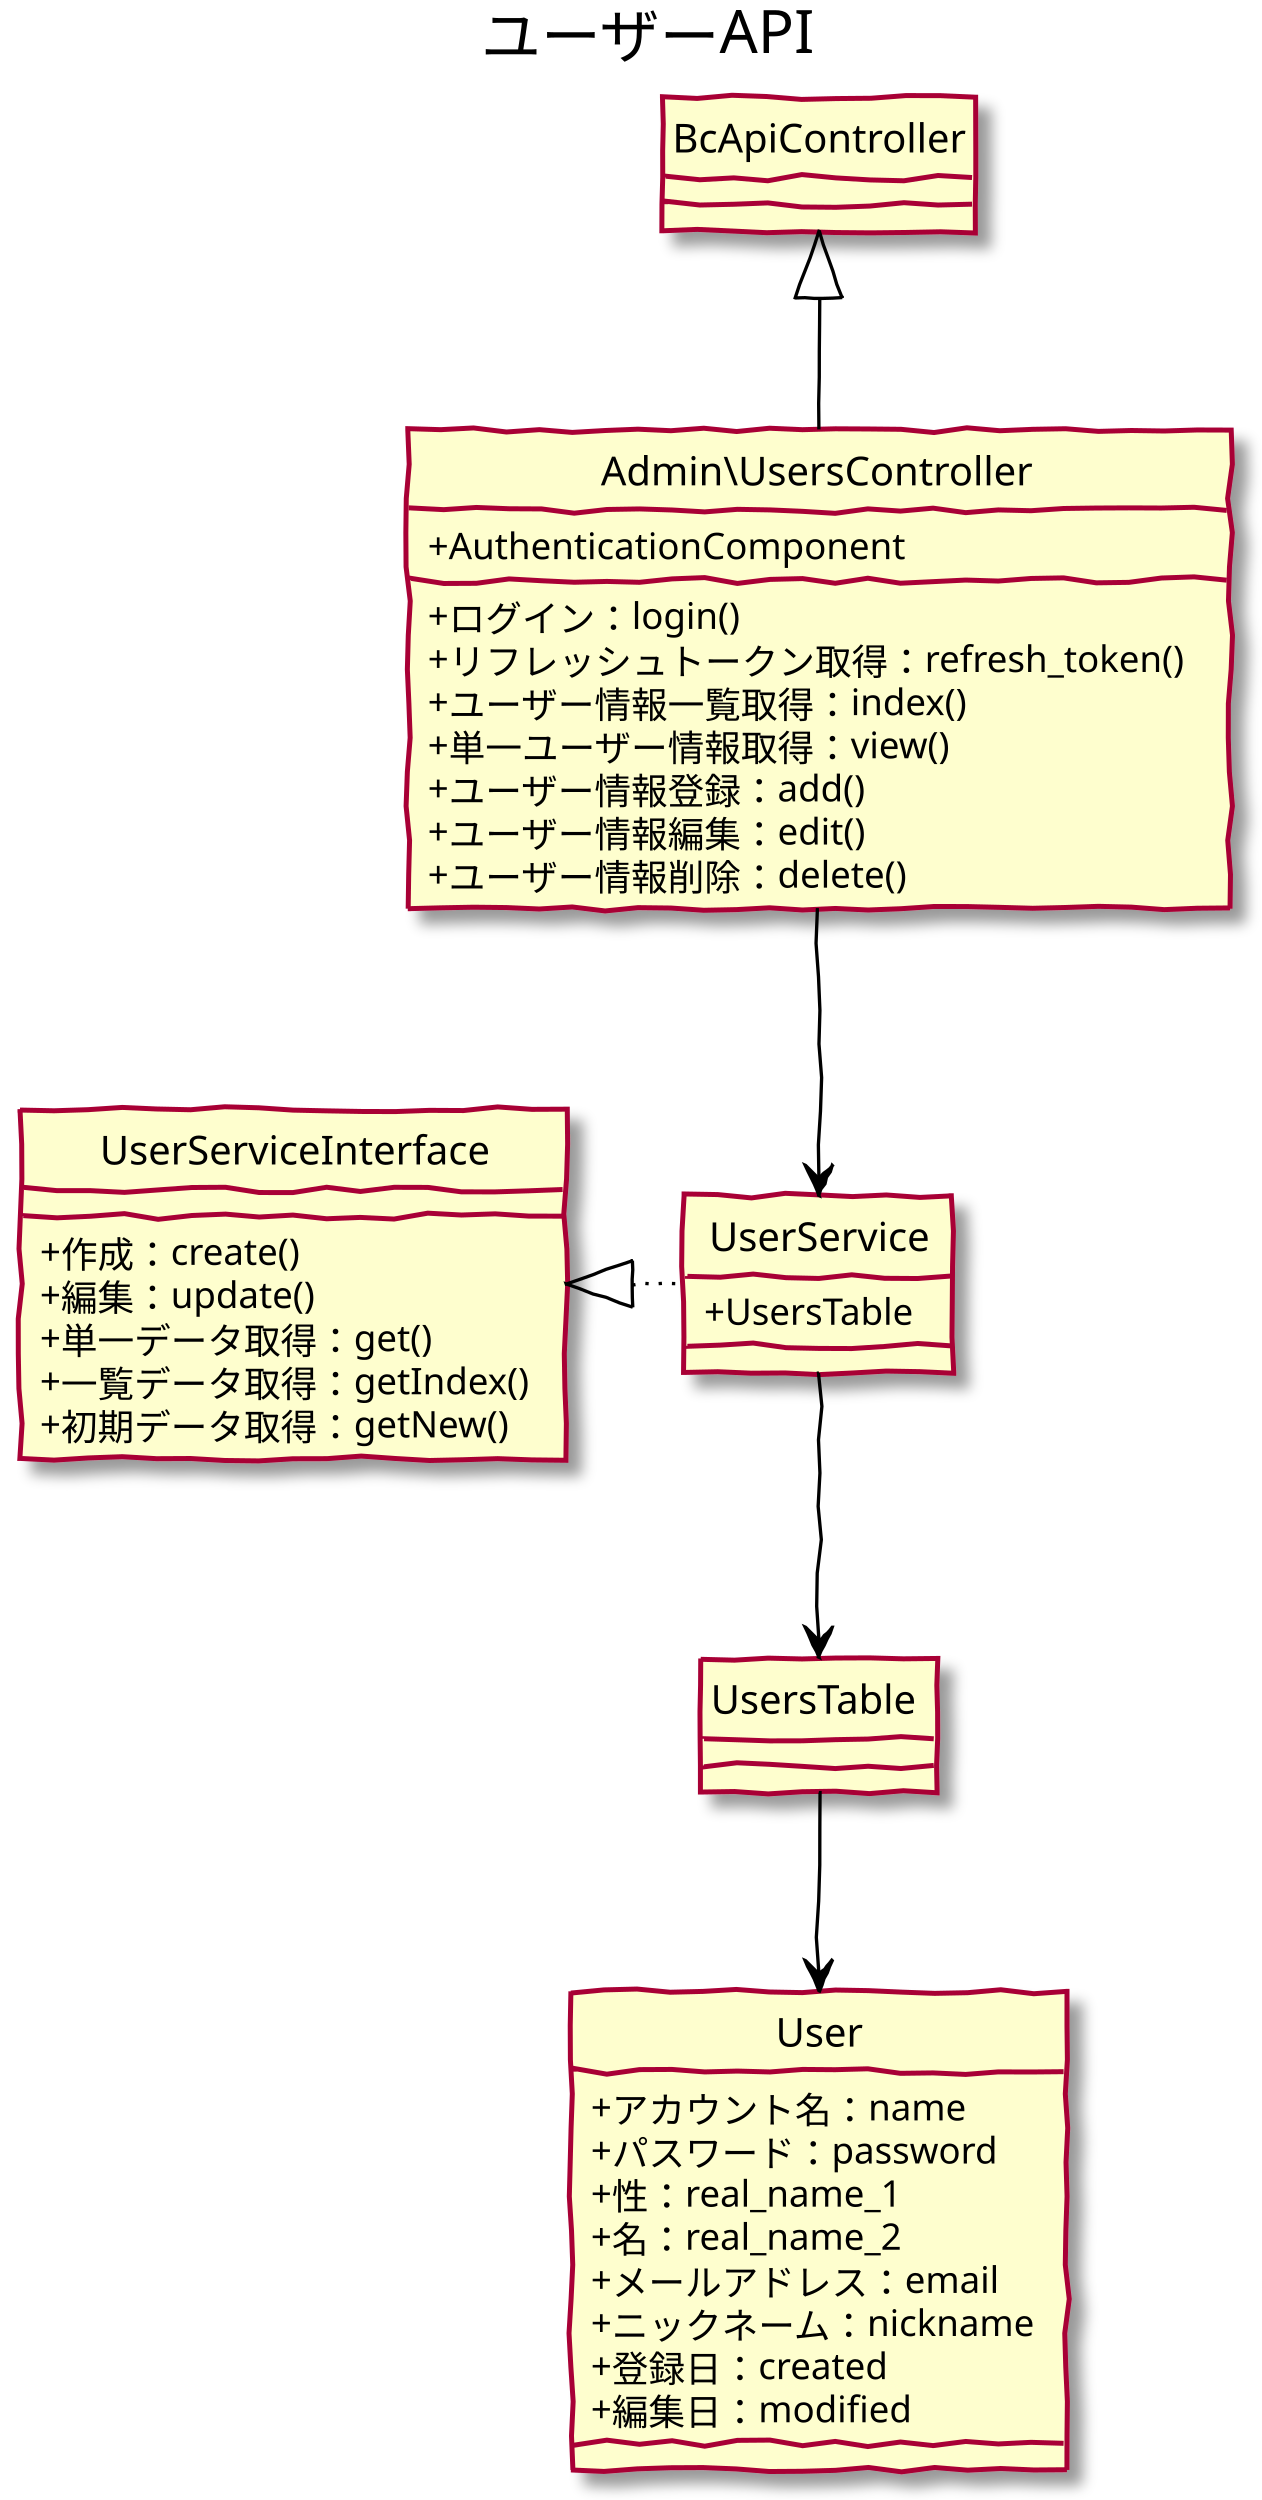
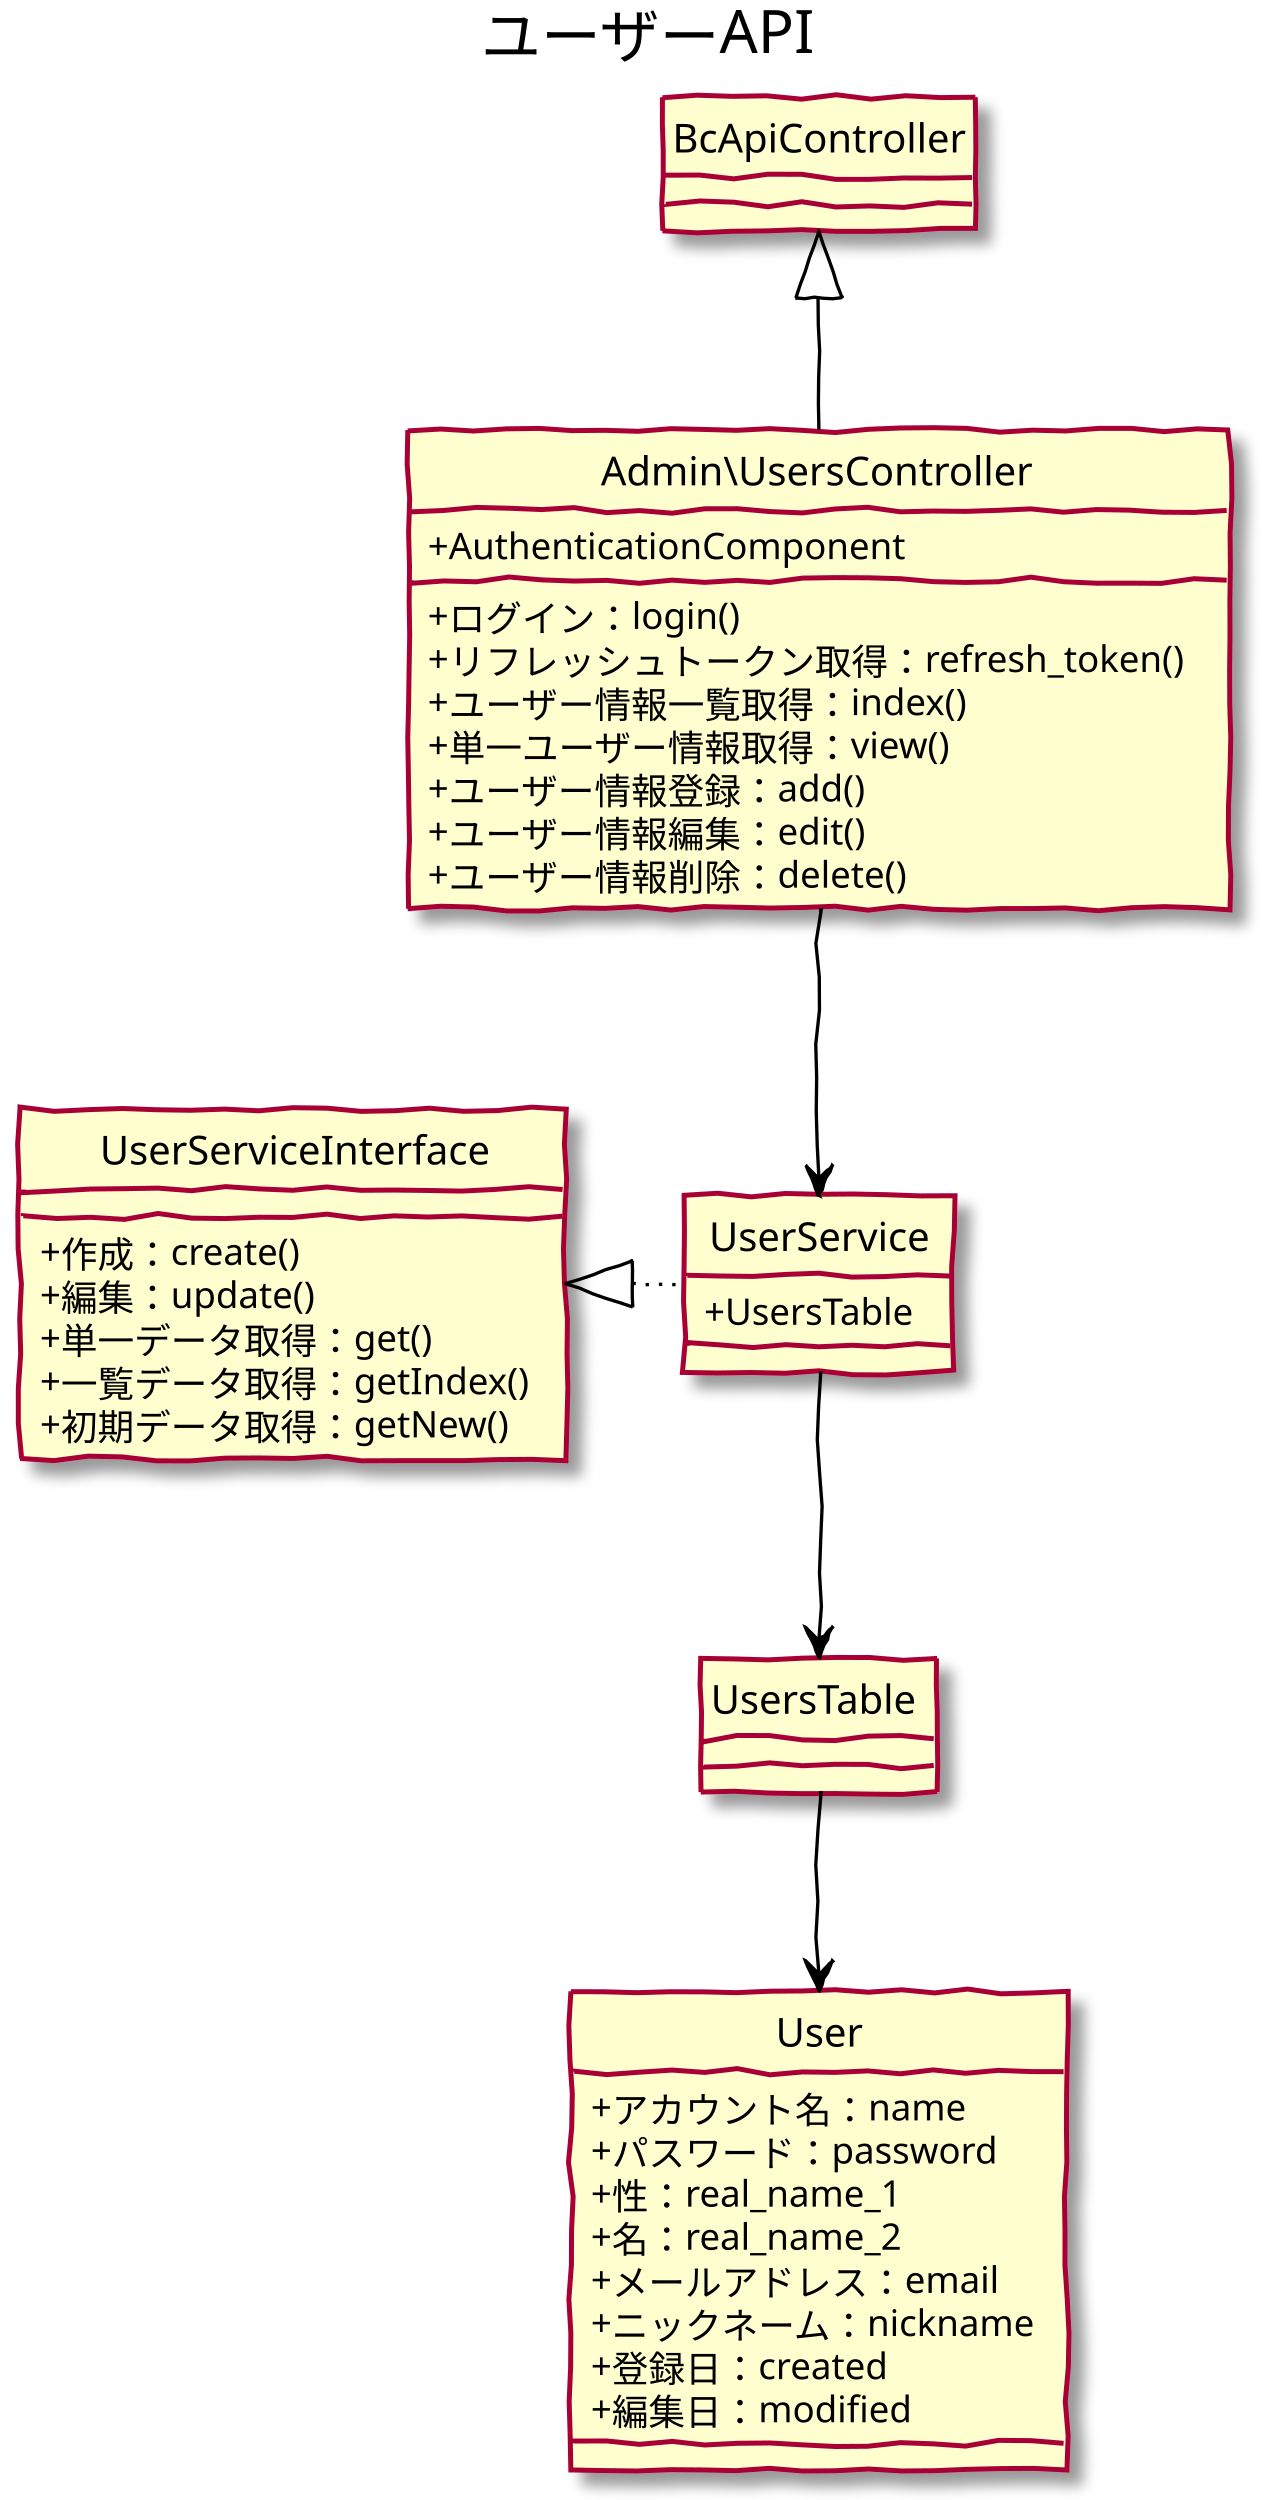
<svg xmlns="http://www.w3.org/2000/svg" contentScriptType="application/ecmascript" contentStyleType="text/css" height="751px" preserveAspectRatio="none" style="width:379px;height:751px;" version="1.1" viewBox="0 0 379 751" width="379px" zoomAndPan="magnify">
  <defs>
-     <filter height="300%" id="f7yvcj5" width="300%" x="-1" y="-1">
+     <filter height="300%" id="fmejl39" width="300%" x="-1" y="-1">
      <feGaussianBlur result="blurOut" stdDeviation="2.0" />
      <feColorMatrix in="blurOut" result="blurOut2" type="matrix" values="0 0 0 0 0 0 0 0 0 0 0 0 0 0 0 0 0 0 .4 0" />
      <feOffset dx="4.0" dy="4.0" in="blurOut2" result="blurOut3" />
      <feBlend in="SourceGraphic" in2="blurOut3" mode="normal" />
    </filter>
  </defs>
  <g>
    <text fill="#000000" font-family="sans-serif" font-size="18" lengthAdjust="spacingAndGlyphs" textLength="99" x="144.5" y="17.402">ユーザーAPI</text>
-     <polygon fill="#FEFECE" filter="url(#f7yvcj5)" points="122.5,129.199,122.5,128.767,132.38,129.071,142.26,128.558,152.14,129.774,162.02,129.065,171.9,129.898,181.78,129.326,191.66,128.927,201.54,129.387,211.42,128.639,221.3,129.632,231.18,128.639,241.06,129.077,250.94,128.808,260.82,128.865,270.7,128.967,280.58,129.936,290.46,128.508,300.34,129.391,310.22,128.97,320.1,128.791,329.98,129.588,339.86,129.321,349.74,129.471,359.62,129.163,369.5,129.199,369.858,129.199,370.206,139.469,368.767,149.738,370.202,160.008,369.333,170.277,369.034,180.547,370.247,190.816,369.844,201.086,369,211.356,368.976,221.625,369.301,231.894,370.223,242.164,368.811,252.434,369.637,262.703,369.5,272.973,369.5,272.741,359.62,272.836,349.74,273.255,339.86,272.5,329.98,272.264,320.1,272.61,310.22,272.848,300.34,272.566,290.46,272.327,280.58,272.31,270.7,272.976,260.82,273.365,250.94,272.9,241.06,273.364,231.18,272.7,221.3,273.243,211.42,273.447,201.54,272.771,191.66,272.651,181.78,273.651,171.9,272.449,162.02,273.062,152.14,272.632,142.26,272.524,132.38,272.709,122.5,272.973,122.617,272.973,122.77,262.703,123.035,252.434,121.993,242.164,122.367,231.894,123.213,221.625,122.833,211.356,122.372,201.086,122.648,190.816,123.241,180.547,121.982,170.277,121.917,160.008,122.043,149.738,122.925,139.469,122.5,129.199" style="stroke: #A80036; stroke-width: 1.5;" />
+     <polygon fill="#FEFECE" filter="url(#fmejl39)" points="122.5,129.199,122.5,129.45,132.38,128.883,142.26,129.478,152.14,128.826,162.02,128.692,171.9,129.357,181.78,129.268,191.66,129.565,201.54,128.777,211.42,128.999,221.3,129.272,231.18,128.762,241.06,129.282,250.94,129.938,260.82,128.963,270.7,128.56,280.58,128.477,290.46,128.682,300.34,129.826,310.22,129.223,320.1,129.461,329.98,128.69,339.86,128.673,349.74,129.666,359.62,128.827,369.5,129.199,368.821,129.199,369.962,139.469,370.061,149.738,369.52,160.008,369.6,170.277,369.458,180.547,369.493,190.816,369.384,201.086,369.41,211.356,369.728,221.625,369.491,231.894,369.039,242.164,368.997,252.434,369.736,262.703,369.5,272.973,369.5,273.332,359.62,272.662,349.74,272.349,339.86,272.681,329.98,273.592,320.1,272.753,310.22,272.931,300.34,272.942,290.46,273.423,280.58,273.177,270.7,272.257,260.82,273.408,250.94,272.228,241.06,272.611,231.18,272.779,221.3,272.529,211.42,272.329,201.54,273.388,191.66,272.339,181.78,272.874,171.9,272.715,162.02,273.659,152.14,273.651,142.26,272.473,132.38,272.235,122.5,272.973,122.728,272.973,122.612,262.703,123.013,252.434,122.814,242.164,122.675,231.894,122.488,221.625,122.749,211.356,122.892,201.086,123.068,190.816,122.909,180.547,123.019,170.277,122.744,160.008,123.066,149.738,122.307,139.469,122.5,129.199" style="stroke: #A80036; stroke-width: 1.5;" />
    <text fill="#000000" font-family="sans-serif" font-size="12" lengthAdjust="spacingAndGlyphs" textLength="131" x="180.5" y="145.801">Admin\UsersController</text>
-     <path d="M123.5,153.332 L123.5,152.593 L133.3,153.1 L143.1,152.439 L152.9,152.827 L162.7,152.88 L172.5,154.164 L182.3,153.05 L192.1,152.881 L201.9,153.203 L211.7,153.773 L221.5,153.002 L231.3,153.176 L241.1,153.607 L250.9,154.206 L260.7,152.865 L270.5,153.533 L280.3,152.649 L290.1,154.001 L299.9,153.179 L309.7,153.42 L319.5,152.753 L329.3,152.614 L339.1,152.563 L348.9,152.608 L358.7,152.384 L368.5,153.332 " fill="#FEFECE" style="stroke: #A80036; stroke-width: 1.5;" />
+     <path d="M123.5,153.332 L123.5,153.755 L133.3,153.343 L143.1,152.431 L152.9,152.674 L162.7,153.076 L172.5,152.487 L182.3,154.008 L192.1,153.371 L201.9,154.17 L211.7,152.839 L221.5,152.821 L231.3,153.674 L241.1,154.079 L250.9,152.893 L260.7,152.385 L270.5,153.749 L280.3,153.52 L290.1,153.615 L299.9,153.304 L309.7,152.869 L319.5,153.867 L329.3,153.071 L339.1,153.244 L348.9,153.863 L358.7,153.937 L368.5,153.332 " fill="#FEFECE" style="stroke: #A80036; stroke-width: 1.5;" />
    <text fill="#000000" font-family="sans-serif" font-size="11" lengthAdjust="spacingAndGlyphs" textLength="151" x="128.5" y="167.967">+AuthenticationComponent</text>
-     <path d="M123.5,174.287 L123.5,173.746 L133.3,175.279 L143.1,175.226 L152.9,173.906 L162.7,174.453 L172.5,174.91 L182.3,174.662 L192.1,174.924 L201.9,173.896 L211.7,173.508 L221.5,175.265 L231.3,174.055 L241.1,173.805 L250.9,175.215 L260.7,173.698 L270.5,175.203 L280.3,174.726 L290.1,174.252 L299.9,174.546 L309.7,173.774 L319.5,173.592 L329.3,175.081 L339.1,174.942 L348.9,173.637 L358.7,173.291 L368.5,174.287 " fill="#FEFECE" style="stroke: #A80036; stroke-width: 1.5;" />
+     <path d="M123.5,174.287 L123.5,175.226 L133.3,174.519 L143.1,174.771 L152.9,173.334 L162.7,174.194 L172.5,174.553 L182.3,174.348 L192.1,175.22 L201.9,174.266 L211.7,174.943 L221.5,174.344 L231.3,174.961 L241.1,173.659 L250.9,173.51 L260.7,173.566 L270.5,173.844 L280.3,174.726 L290.1,174.963 L299.9,174.762 L309.7,173.383 L319.5,174.75 L329.3,175.197 L339.1,175.174 L348.9,175.244 L358.7,173.848 L368.5,174.287 " fill="#FEFECE" style="stroke: #A80036; stroke-width: 1.5;" />
    <text fill="#000000" font-family="sans-serif" font-size="11" lengthAdjust="spacingAndGlyphs" textLength="99" x="128.5" y="188.922">+ログイン：login()</text>
    <text fill="#000000" font-family="sans-serif" font-size="11" lengthAdjust="spacingAndGlyphs" textLength="235" x="128.5" y="201.877">+リフレッシュトークン取得：refresh_token()</text>
    <text fill="#000000" font-family="sans-serif" font-size="11" lengthAdjust="spacingAndGlyphs" textLength="168" x="128.5" y="214.832">+ユーザー情報一覧取得：index()</text>
    <text fill="#000000" font-family="sans-serif" font-size="11" lengthAdjust="spacingAndGlyphs" textLength="161" x="128.5" y="227.787">+単一ユーザー情報取得：view()</text>
    <text fill="#000000" font-family="sans-serif" font-size="11" lengthAdjust="spacingAndGlyphs" textLength="136" x="128.5" y="240.742">+ユーザー情報登録：add()</text>
    <text fill="#000000" font-family="sans-serif" font-size="11" lengthAdjust="spacingAndGlyphs" textLength="136" x="128.5" y="253.697">+ユーザー情報編集：edit()</text>
    <text fill="#000000" font-family="sans-serif" font-size="11" lengthAdjust="spacingAndGlyphs" textLength="148" x="128.5" y="266.652">+ユーザー情報削除：delete()</text>
-     <polygon fill="#FEFECE" filter="url(#f7yvcj5)" points="205.5,359.199,205.5,358.669,215.625,358.853,225.75,359.857,235.875,358.472,246,358.948,256.125,359.454,266.25,358.969,276.375,359.706,286.5,359.199,285.767,359.199,286.409,369.817,286.146,380.434,286.063,391.052,285.97,401.67,286.5,412.287,286.5,412.526,276.375,412.048,266.25,411.868,256.125,412.443,246,412.933,235.875,412.435,225.75,412.509,215.625,412.062,205.5,412.287,205.334,412.287,205.45,401.67,205.351,391.052,204.772,380.434,204.874,369.817,205.5,359.199" style="stroke: #A80036; stroke-width: 1.5;" />
+     <polygon fill="#FEFECE" filter="url(#fmejl39)" points="205.5,359.199,205.5,359.069,215.625,358.451,225.75,359.538,235.875,358.517,246,358.768,256.125,358.681,266.25,358.882,276.375,359.245,286.5,359.199,286.883,359.199,286.675,369.817,285.878,380.434,285.916,391.052,286.137,401.67,286.5,412.287,286.5,411.578,276.375,412.354,266.25,413.036,256.125,412.968,246,411.784,235.875,412.526,225.75,412.305,215.625,412.446,205.5,412.287,204.995,412.287,205.975,401.67,205.336,391.052,205.496,380.434,205.611,369.817,205.5,359.199" style="stroke: #A80036; stroke-width: 1.5;" />
    <text fill="#000000" font-family="sans-serif" font-size="12" lengthAdjust="spacingAndGlyphs" textLength="66" x="213" y="375.801">UserService</text>
-     <path d="M206.5,383.332 L206.5,383.416 L216.375,383.678 L226.25,382.728 L236.125,383.817 L246,384.049 L255.875,382.954 L265.75,384 L275.625,384.067 L285.5,383.332 " fill="#FEFECE" style="stroke: #A80036; stroke-width: 1.5;" />
+     <path d="M206.5,383.332 L206.5,383.094 L216.375,383.313 L226.25,383.438 L236.125,382.833 L246,382.469 L255.875,383.645 L265.75,383.481 L275.625,382.962 L285.5,383.332 " fill="#FEFECE" style="stroke: #A80036; stroke-width: 1.5;" />
    <text fill="#000000" font-family="sans-serif" font-size="11" lengthAdjust="spacingAndGlyphs" textLength="69" x="211.5" y="397.967">+UsersTable</text>
-     <path d="M206.5,404.287 L206.5,404.429 L216.375,404.073 L226.25,403.451 L236.125,404.848 L246,405.067 L255.875,405.104 L265.75,404.479 L275.625,403.581 L285.5,404.287 " fill="#FEFECE" style="stroke: #A80036; stroke-width: 1.5;" />
-     <polygon fill="#FEFECE" filter="url(#f7yvcj5)" points="6,333.199,6,333.462,16.25,333.675,26.5,333.347,36.75,332.67,47,333.139,57.25,333.368,67.5,332.474,77.75,332.78,88,333.48,98.25,333.701,108.5,333.885,118.75,333.919,129,333.552,139.25,333.608,149.5,332.519,159.75,333.25,170,333.199,170.409,333.199,170.513,343.69,170.193,354.181,169.36,364.672,170.288,375.163,170.53,385.653,170.027,396.144,169.511,406.635,169.696,417.126,170.136,427.617,170,438.107,170,438.666,159.75,438.55,149.5,438.177,139.25,438.503,129,438.734,118.75,438.132,108.5,437.402,98.25,438.179,88,438.208,77.75,438.854,67.5,438.729,57.25,438.134,47,438.189,36.75,437.587,26.5,437.967,16.25,438.621,6,438.107,5.969,438.107,6.635,427.617,5.681,417.126,5.5,406.635,5.484,396.144,6.686,385.653,5.707,375.163,6.142,364.672,6.571,354.181,6.519,343.69,6,333.199" style="stroke: #A80036; stroke-width: 1.5;" />
+     <path d="M206.5,404.287 L206.5,403.312 L216.375,404.011 L226.25,404.798 L236.125,403.936 L246,404.572 L255.875,404.118 L265.75,404.571 L275.625,403.637 L285.5,404.287 " fill="#FEFECE" style="stroke: #A80036; stroke-width: 1.5;" />
+     <polygon fill="#FEFECE" filter="url(#fmejl39)" points="6,333.199,6,332.562,16.25,333.846,26.5,333.342,36.75,332.994,47,333.367,57.25,333.526,67.5,333.181,77.75,333.681,88,332.748,98.25,332.898,108.5,333.858,118.75,333.651,129,332.901,139.25,333.838,149.5,333.615,159.75,332.587,170,333.199,170.109,333.199,169.54,343.69,170.226,354.181,169.662,364.672,169.266,375.163,169.568,385.653,170.458,396.144,170.335,406.635,170.583,417.126,170.308,427.617,170,438.107,170,438.788,159.75,438.389,149.5,438.466,139.25,438.783,129,438.768,118.75,438.785,108.5,438.829,98.25,437.478,88,438.129,77.75,437.966,67.5,438.029,57.25,438.855,47,438.838,36.75,437.656,26.5,437.425,16.25,438.767,6,438.107,6.497,438.107,5.502,427.617,5.499,417.126,6.214,406.635,5.924,396.144,6.427,385.653,5.441,375.163,5.355,364.672,5.702,354.181,5.292,343.69,6,333.199" style="stroke: #A80036; stroke-width: 1.5;" />
    <text fill="#000000" font-family="sans-serif" font-size="12" lengthAdjust="spacingAndGlyphs" textLength="116" x="30" y="349.801">UserServiceInterface</text>
-     <path d="M7,357.332 L7,356.67 L17.125,357.672 L27.25,357.67 L37.375,358.189 L47.5,357.454 L57.625,356.727 L67.75,356.658 L77.875,358.234 L88,358.249 L98.125,356.647 L108.25,357.915 L118.375,356.669 L128.5,356.699 L138.625,358.032 L148.75,358.042 L158.875,357.718 L169,357.332 " fill="#FEFECE" style="stroke: #A80036; stroke-width: 1.5;" />
-     <path d="M7,365.332 L7,365.174 L17.125,365.836 L27.25,365.357 L37.375,364.572 L47.5,366.286 L57.625,365.137 L67.75,364.72 L77.875,365.596 L88,365.007 L98.125,366.117 L108.25,365.711 L118.375,366.204 L128.5,364.434 L138.625,364.993 L148.75,364.638 L158.875,365.317 L169,365.332 " fill="#FEFECE" style="stroke: #A80036; stroke-width: 1.5;" />
+     <path d="M7,357.332 L7,358.264 L17.125,357.751 L27.25,357.184 L37.375,357.076 L47.5,356.916 L57.625,357.688 L67.75,356.465 L77.875,357.145 L88,357.562 L98.125,356.563 L108.25,357.566 L118.375,357.494 L128.5,357.616 L138.625,357.801 L148.75,357.307 L158.875,356.488 L169,357.332 " fill="#FEFECE" style="stroke: #A80036; stroke-width: 1.5;" />
+     <path d="M7,365.332 L7,365.209 L17.125,366.041 L27.25,365.674 L37.375,366.311 L47.5,364.532 L57.625,365.93 L67.75,366.054 L77.875,365.66 L88,365.716 L98.125,364.724 L108.25,366.045 L118.375,365.234 L128.5,365.589 L138.625,365.26 L148.75,365.783 L158.875,366.243 L169,365.332 " fill="#FEFECE" style="stroke: #A80036; stroke-width: 1.5;" />
    <text fill="#000000" font-family="sans-serif" font-size="11" lengthAdjust="spacingAndGlyphs" textLength="83" x="12" y="379.967">+作成：create()</text>
    <text fill="#000000" font-family="sans-serif" font-size="11" lengthAdjust="spacingAndGlyphs" textLength="87" x="12" y="392.922">+編集：update()</text>
    <text fill="#000000" font-family="sans-serif" font-size="11" lengthAdjust="spacingAndGlyphs" textLength="122" x="12" y="405.877">+単一データ取得：get()</text>
    <text fill="#000000" font-family="sans-serif" font-size="11" lengthAdjust="spacingAndGlyphs" textLength="152" x="12" y="418.832">+一覧データ取得：getIndex()</text>
    <text fill="#000000" font-family="sans-serif" font-size="11" lengthAdjust="spacingAndGlyphs" textLength="144" x="12" y="431.787">+初期データ取得：getNew()</text>
-     <polygon fill="#FEFECE" filter="url(#f7yvcj5)" points="210.5,498.199,210.5,498.455,220.643,498.712,230.786,498.104,240.929,498.352,251.071,498.074,261.214,498.026,271.357,498.31,281.5,498.199,281.721,498.199,281.419,506.226,281.654,514.252,281.679,522.279,281.342,530.306,281.5,538.332,281.5,538.553,271.357,537.927,261.214,538.801,251.071,538.078,240.929,538.235,230.786,538.894,220.643,538.172,210.5,538.332,210.407,538.332,210.405,530.306,210.32,522.279,210.276,514.252,210.452,506.226,210.5,498.199" style="stroke: #A80036; stroke-width: 1.5;" />
+     <polygon fill="#FEFECE" filter="url(#fmejl39)" points="210.5,498.199,210.5,498.171,220.643,498.344,230.786,498.627,240.929,498.116,251.071,497.9,261.214,497.908,271.357,498.759,281.5,498.199,281.324,498.199,281.265,506.226,281.548,514.252,281.584,522.279,281.697,530.306,281.5,538.332,281.5,538.174,271.357,539.04,261.214,538.947,251.071,538.782,240.929,538.815,230.786,538.625,220.643,538.092,210.5,538.332,210.58,538.332,210.461,530.306,210.65,522.279,210.741,514.252,210.299,506.226,210.5,498.199" style="stroke: #A80036; stroke-width: 1.5;" />
    <text fill="#000000" font-family="sans-serif" font-size="12" lengthAdjust="spacingAndGlyphs" textLength="65" x="213.5" y="514.801">UsersTable</text>
-     <path d="M211.5,522.332 L211.5,522.313 L221.357,522.625 L231.214,522.96 L241.071,522.936 L250.929,522.594 L260.786,522.412 L270.643,521.679 L280.5,522.332 " fill="#FEFECE" style="stroke: #A80036; stroke-width: 1.5;" />
-     <path d="M211.5,530.332 L211.5,530.751 L221.357,529.537 L231.214,530.001 L241.071,530.615 L250.929,531.276 L260.786,530.581 L270.643,531.263 L280.5,530.332 " fill="#FEFECE" style="stroke: #A80036; stroke-width: 1.5;" />
-     <polygon fill="#FEFECE" filter="url(#f7yvcj5)" points="171.5,598.199,171.5,598.716,181.433,597.765,191.367,597.511,201.3,598.467,211.233,598.216,221.167,597.627,231.1,598.391,241.033,598.582,250.967,597.807,260.9,597.986,270.833,598.433,280.767,598.808,290.7,598.603,300.633,597.721,310.567,598.918,320.5,598.199,320.521,598.199,320.519,608.469,320.643,618.738,320.02,629.008,320.744,639.277,320.232,649.547,320.541,659.816,320.177,670.086,320.014,680.356,321.207,690.625,319.85,700.894,320.157,711.164,320.638,721.434,320.522,731.703,320.5,741.973,320.5,741.9,310.567,741.98,300.633,741.539,290.7,742.044,280.767,741.23,270.833,742.544,260.9,741.225,250.967,742.09,241.033,742.375,231.1,742.443,221.167,741.666,211.233,741.257,201.3,741.307,191.367,741.647,181.433,742.419,171.5,741.973,172.105,741.973,171.678,731.703,172.176,721.434,171.494,711.164,170.935,700.894,171.556,690.625,172.051,680.356,171.683,670.086,171.021,659.816,171.291,649.547,171.551,639.277,171.919,629.008,171.347,618.738,171.299,608.469,171.5,598.199" style="stroke: #A80036; stroke-width: 1.5;" />
+     <path d="M211.5,522.332 L211.5,523.213 L221.357,521.333 L231.214,521.37 L241.071,522.665 L250.929,522.866 L260.786,521.535 L270.643,521.358 L280.5,522.332 " fill="#FEFECE" style="stroke: #A80036; stroke-width: 1.5;" />
+     <path d="M211.5,530.332 L211.5,530.831 L221.357,530.553 L231.214,529.567 L241.071,530.433 L250.929,529.986 L260.786,530.03 L270.643,531.317 L280.5,530.332 " fill="#FEFECE" style="stroke: #A80036; stroke-width: 1.5;" />
+     <polygon fill="#FEFECE" filter="url(#fmejl39)" points="171.5,598.199,171.5,598.296,181.433,598.328,191.367,598.602,201.3,598.318,211.233,598.352,221.167,598.597,231.1,598.163,241.033,598.078,250.967,597.713,260.9,598.466,270.833,597.726,280.767,598.671,290.7,597.511,300.633,598.937,310.567,598.666,320.5,598.199,320.883,598.199,320.921,608.469,320.602,618.738,320.407,629.008,320.361,639.277,320.481,649.547,319.758,659.816,319.924,670.086,319.912,680.356,320.6,690.625,321.123,700.894,320.924,711.164,320.01,721.434,320.879,731.703,320.5,741.973,320.5,741.99,310.567,741.507,300.633,741.562,290.7,741.785,280.767,742.198,270.833,742.28,260.9,741.687,250.967,742.216,241.033,742.289,231.1,741.488,221.167,742.19,211.233,741.97,201.3,741.892,191.367,742.28,181.433,742.163,171.5,741.973,171.478,741.973,171.281,731.703,170.978,721.434,171.417,711.164,171.479,700.894,170.888,690.625,171.658,680.356,171.688,670.086,172.173,659.816,170.766,649.547,171.735,639.277,171.919,629.008,171.208,618.738,170.882,608.469,171.5,598.199" style="stroke: #A80036; stroke-width: 1.5;" />
    <text fill="#000000" font-family="sans-serif" font-size="12" lengthAdjust="spacingAndGlyphs" textLength="26" x="233" y="614.801">User</text>
-     <path d="M172.5,622.332 L172.5,621.375 L182.3,623.086 L192.1,621.712 L201.9,621.66 L211.7,622.407 L221.5,622.15 L231.3,622.416 L241.1,621.657 L250.9,621.734 L260.7,621.466 L270.5,622.829 L280.3,622.701 L290.1,623.157 L299.9,622.394 L309.7,622.428 L319.5,622.332 " fill="#FEFECE" style="stroke: #A80036; stroke-width: 1.5;" />
+     <path d="M172.5,622.332 L172.5,622.18 L182.3,623.209 L192.1,622.483 L201.9,621.85 L211.7,622.549 L221.5,621.409 L231.3,623.271 L241.1,622.406 L250.9,622.541 L260.7,622.099 L270.5,622.964 L280.3,621.802 L290.1,622.813 L299.9,621.933 L309.7,622.306 L319.5,622.332 " fill="#FEFECE" style="stroke: #A80036; stroke-width: 1.5;" />
    <text fill="#000000" font-family="sans-serif" font-size="11" lengthAdjust="spacingAndGlyphs" textLength="115" x="177.5" y="636.967">+アカウント名：name</text>
    <text fill="#000000" font-family="sans-serif" font-size="11" lengthAdjust="spacingAndGlyphs" textLength="127" x="177.5" y="649.922">+パスワード：password</text>
    <text fill="#000000" font-family="sans-serif" font-size="11" lengthAdjust="spacingAndGlyphs" textLength="99" x="177.5" y="662.877">+性：real_name_1</text>
    <text fill="#000000" font-family="sans-serif" font-size="11" lengthAdjust="spacingAndGlyphs" textLength="99" x="177.5" y="675.832">+名：real_name_2</text>
    <text fill="#000000" font-family="sans-serif" font-size="11" lengthAdjust="spacingAndGlyphs" textLength="125" x="177.5" y="688.787">+メールアドレス：email</text>
    <text fill="#000000" font-family="sans-serif" font-size="11" lengthAdjust="spacingAndGlyphs" textLength="137" x="177.5" y="701.742">+ニックネーム：nickname</text>
    <text fill="#000000" font-family="sans-serif" font-size="11" lengthAdjust="spacingAndGlyphs" textLength="93" x="177.5" y="714.697">+登録日：created</text>
    <text fill="#000000" font-family="sans-serif" font-size="11" lengthAdjust="spacingAndGlyphs" textLength="100" x="177.5" y="727.652">+編集日：modified</text>
-     <path d="M172.5,733.973 L172.5,734.522 L182.3,733.021 L192.1,734.267 L201.9,733.195 L211.7,734.842 L221.5,733.085 L231.3,733.004 L241.1,734.689 L250.9,733.4 L260.7,734.941 L270.5,733.582 L280.3,734.661 L290.1,733.414 L299.9,734.165 L309.7,733.679 L319.5,733.973 " fill="#FEFECE" style="stroke: #A80036; stroke-width: 1.5;" />
-     <polygon fill="#FEFECE" filter="url(#f7yvcj5)" points="199,29.199,199,29.054,209.444,29.572,219.889,28.62,230.333,28.996,240.778,29.867,251.222,29.609,261.667,29.517,272.111,28.711,282.556,28.733,293,29.199,293.082,29.199,293.097,37.226,293.124,45.252,293.125,53.279,292.969,61.306,293,69.332,293,69.997,282.556,69.623,272.111,69.835,261.667,69.951,251.222,69.859,240.778,69.585,230.333,69.904,219.889,69.397,209.444,68.909,199,69.332,198.821,69.332,198.853,61.306,199.087,53.279,199.063,45.252,199.248,37.226,199,29.199" style="stroke: #A80036; stroke-width: 1.5;" />
+     <path d="M172.5,733.973 L172.5,733.283 L182.3,733.269 L192.1,734.28 L201.9,733.401 L211.7,734.472 L221.5,733.968 L231.3,733.871 L241.1,734.438 L250.9,734.932 L260.7,734.858 L270.5,733.774 L280.3,734.13 L290.1,734.813 L299.9,733.088 L309.7,733.168 L319.5,733.973 " fill="#FEFECE" style="stroke: #A80036; stroke-width: 1.5;" />
+     <polygon fill="#FEFECE" filter="url(#fmejl39)" points="199,29.199,199,29.362,209.444,28.592,219.889,28.94,230.333,28.777,240.778,29.796,251.222,28.46,261.667,29.781,272.111,28.756,282.556,29.32,293,29.199,292.978,29.199,293.092,37.226,293.15,45.252,292.988,53.279,293.211,61.306,293,69.332,293,68.604,282.556,68.606,272.111,69.282,261.667,69.504,251.222,69.502,240.778,68.98,230.333,69.359,219.889,69.471,209.444,69.951,199,69.332,199.115,69.332,198.786,61.306,199.232,53.279,199.231,45.252,198.969,37.226,199,29.199" style="stroke: #A80036; stroke-width: 1.5;" />
    <text fill="#000000" font-family="sans-serif" font-size="12" lengthAdjust="spacingAndGlyphs" textLength="88" x="202" y="45.801">BcApiController</text>
-     <path d="M200,53.332 L200,52.931 L210.222,53.998 L220.444,53.43 L230.667,54.302 L240.889,52.44 L251.111,53.44 L261.333,54.048 L271.556,54.305 L281.778,52.721 L292,53.332 " fill="#FEFECE" style="stroke: #A80036; stroke-width: 1.5;" />
-     <path d="M200,61.332 L200,60.451 L210.222,61.589 L220.444,61.359 L230.667,60.954 L240.889,62.18 L251.111,62.274 L261.333,61.898 L271.556,60.89 L281.778,61.593 L292,61.332 " fill="#FEFECE" style="stroke: #A80036; stroke-width: 1.5;" />
-     <path d="M246,273.279 L245.54,273.279 L245.141,283.365 L245.881,293.452 L246.303,303.538 L246.018,313.624 L246.816,323.711 L246.474,333.797 L245.841,343.883 L246,353.969 " fill="none" style="stroke: #000000; stroke-width: 1.0;" />
-     <polygon fill="#000000" points="246,359.099,245.966,359.084,246.58,357.201,247.828,355.601,248.268,353.641,249.428,352.001,250,350.099,250.051,350.151,249.332,351.031,248.443,351.742,247.508,352.408,246.702,353.201,246,354.099,245.933,354.032,245.352,353.451,244.399,352.498,243.431,351.53,242.703,350.803,242,350.099,241.883,350.047,242.731,351.868,243.661,353.726,244.582,355.58,245.356,357.369,246,359.099" style="stroke: #000000; stroke-width: 1.0;" />
-     <path d="M246,89.719 L246.254,89.719 L246.203,97.575 L246.121,105.431 L246.111,113.287 L245.928,121.143 L246,128.999 " fill="none" style="stroke: #000000; stroke-width: 1.0;" />
-     <polygon fill="none" points="239,89.499,238.882,89.458,240.214,85.434,241.773,81.49,243.327,77.543,244.701,73.534,246,69.499,246.168,69.558,247.308,73.467,248.783,77.493,250.226,81.508,251.365,85.417,253,89.499,253,89.389,250.2,89.555,247.4,89.631,244.6,89.643,241.8,89.422,239,89.499" style="stroke: #000000; stroke-width: 1.0;" />
-     <path d="M190.21,385.699 L190.21,386.003 L193.242,385.498 L196.274,385.726 L199.306,385.49 L202.338,385.587 L205.37,385.699 " fill="none" style="stroke: #000000; stroke-width: 1.0; stroke-dasharray: 1.0,3.0;" />
-     <polygon fill="none" points="190.09,392.699,190.08,392.67,186.123,391.393,182.019,389.698,178.172,388.733,174.091,387.101,170.09,385.699,170.102,385.734,174.106,384.344,178.103,382.935,182.027,381.32,186.07,380.043,190.09,378.699,189.97,378.699,190.081,381.499,189.903,384.299,189.916,387.099,189.957,389.899,190.09,392.699" style="stroke: #000000; stroke-width: 1.0;" />
-     <path d="M246,412.479 L245.872,412.479 L246.9,422.489 L245.872,432.499 L246.307,442.509 L245.77,452.519 L246.728,462.529 L245.493,472.539 L245.33,482.549 L246,492.559 " fill="none" style="stroke: #000000; stroke-width: 1.0;" />
-     <polygon fill="#000000" points="246,497.839,245.872,497.782,246.611,495.955,247.58,494.23,248.396,492.438,249.349,490.706,250,488.839,249.999,488.839,249.308,489.748,248.544,490.584,247.641,491.28,246.975,492.214,246,492.839,246.134,492.973,245.248,492.087,244.261,491.1,243.484,490.323,242.905,489.745,242,488.839,241.854,488.774,242.727,490.607,243.482,492.387,244.195,494.148,245.294,496.081,246,497.839" style="stroke: #000000; stroke-width: 1.0;" />
-     <path d="M246,538.499 L246.341,538.499 L246.279,549.371 L246.259,560.243 L245.927,571.115 L245.225,581.987 L246,592.859 " fill="none" style="stroke: #000000; stroke-width: 1.0;" />
-     <polygon fill="#000000" points="246,597.999,246.215,598.095,246.941,596.262,247.525,594.366,248.506,592.646,249.172,590.787,250,588.999,249.864,588.863,249.167,589.766,248.407,590.606,247.768,591.567,246.818,592.217,246,592.999,245.97,592.969,245.376,592.375,244.505,591.504,243.732,590.731,242.911,589.91,242,588.999,241.849,588.932,242.601,590.711,243.659,592.625,244.605,594.49,245.304,596.246,246,597.999" style="stroke: #000000; stroke-width: 1.0;" />
+     <path d="M200,53.332 L200,52.627 L210.222,52.596 L220.444,53.727 L230.667,52.337 L240.889,52.364 L251.111,53.884 L261.333,53.873 L271.556,53.466 L281.778,53.507 L292,53.332 " fill="#FEFECE" style="stroke: #A80036; stroke-width: 1.5;" />
+     <path d="M200,61.332 L200,61.393 L210.222,60.374 L220.444,60.741 L230.667,62.112 L240.889,60.596 L251.111,62.174 L261.333,61.858 L271.556,62.3 L281.778,60.918 L292,61.332 " fill="#FEFECE" style="stroke: #A80036; stroke-width: 1.5;" />
+     <path d="M246,273.279 L246.708,273.279 L245.09,283.365 L246.11,293.452 L246.166,303.538 L245.056,313.624 L245.324,323.711 L245.204,333.797 L245.487,343.883 L246,353.969 " fill="none" style="stroke: #000000; stroke-width: 1.0;" />
+     <polygon fill="#000000" points="246,359.099,245.799,359.01,247.011,357.393,247.475,355.444,248.209,353.615,249.368,351.974,250,350.099,250.027,350.126,249.333,351.032,248.376,351.675,247.58,352.479,246.767,353.266,246,354.099,246.062,354.162,245.215,353.314,244.361,352.46,243.474,351.573,242.815,350.914,242,350.099,242.159,350.17,242.88,351.935,243.795,353.786,244.477,355.534,245.002,357.211,246,359.099" style="stroke: #000000; stroke-width: 1.0;" />
+     <path d="M246,89.719 L245.738,89.719 L245.819,97.575 L246.226,105.431 L245.926,113.287 L245.847,121.143 L246,128.999 " fill="none" style="stroke: #000000; stroke-width: 1.0;" />
+     <polygon fill="none" points="239,89.499,239.072,89.525,240.391,85.496,241.898,81.533,243.149,77.481,244.655,73.518,246,69.499,246.001,69.5,247.303,73.465,248.819,77.506,250.252,81.517,251.417,85.435,253,89.499,253,89.398,250.2,89.745,247.4,89.607,244.6,89.267,241.8,89.729,239,89.499" style="stroke: #000000; stroke-width: 1.0;" />
+     <path d="M190.21,385.699 L190.21,385.485 L193.242,386.012 L196.274,385.73 L199.306,385.832 L202.338,385.898 L205.37,385.699 " fill="none" style="stroke: #000000; stroke-width: 1.0; stroke-dasharray: 1.0,3.0;" />
+     <polygon fill="none" points="190.09,392.699,190.061,392.618,186.086,391.289,182.153,390.079,178.157,388.691,174.028,386.923,170.09,385.699,170.035,385.541,174.095,384.314,178.116,382.974,182.042,381.361,186.119,380.182,190.09,378.699,189.906,378.699,190.008,381.499,189.974,384.299,189.921,387.099,189.947,389.899,190.09,392.699" style="stroke: #000000; stroke-width: 1.0;" />
+     <path d="M246,412.479 L246.54,412.479 L245.913,422.489 L245.515,432.499 L246.205,442.509 L246.961,452.519 L246.54,462.529 L246.174,472.539 L246.754,482.549 L246,492.559 " fill="none" style="stroke: #000000; stroke-width: 1.0;" />
+     <polygon fill="#000000" points="246,497.839,246.216,497.935,246.794,496.037,247.513,494.2,248.6,492.528,249.006,490.553,250,488.839,250.037,488.877,249.141,489.58,248.401,490.441,247.761,491.4,246.652,491.892,246,492.839,245.993,492.832,245.331,492.17,244.443,491.283,243.645,490.484,242.703,489.543,242,488.839,241.921,488.804,242.651,490.573,243.742,492.502,244.627,494.34,245.158,496.021,246,497.839" style="stroke: #000000; stroke-width: 1.0;" />
+     <path d="M246,538.499 L246.661,538.499 L245.735,549.371 L245.055,560.243 L245.695,571.115 L245.094,581.987 L246,592.859 " fill="none" style="stroke: #000000; stroke-width: 1.0;" />
+     <polygon fill="#000000" points="246,597.999,246.141,598.062,246.945,596.263,247.406,594.313,248.57,592.675,249.308,590.847,250,588.999,250.167,589.166,249.21,589.809,248.47,590.669,247.665,591.464,246.937,592.336,246,592.999,245.87,592.87,245.244,592.243,244.494,591.494,243.495,590.494,242.973,589.972,242,588.999,241.902,588.956,242.601,590.711,243.502,592.556,244.41,594.404,245.336,596.26,246,597.999" style="stroke: #000000; stroke-width: 1.0;" />
  </g>
</svg>
